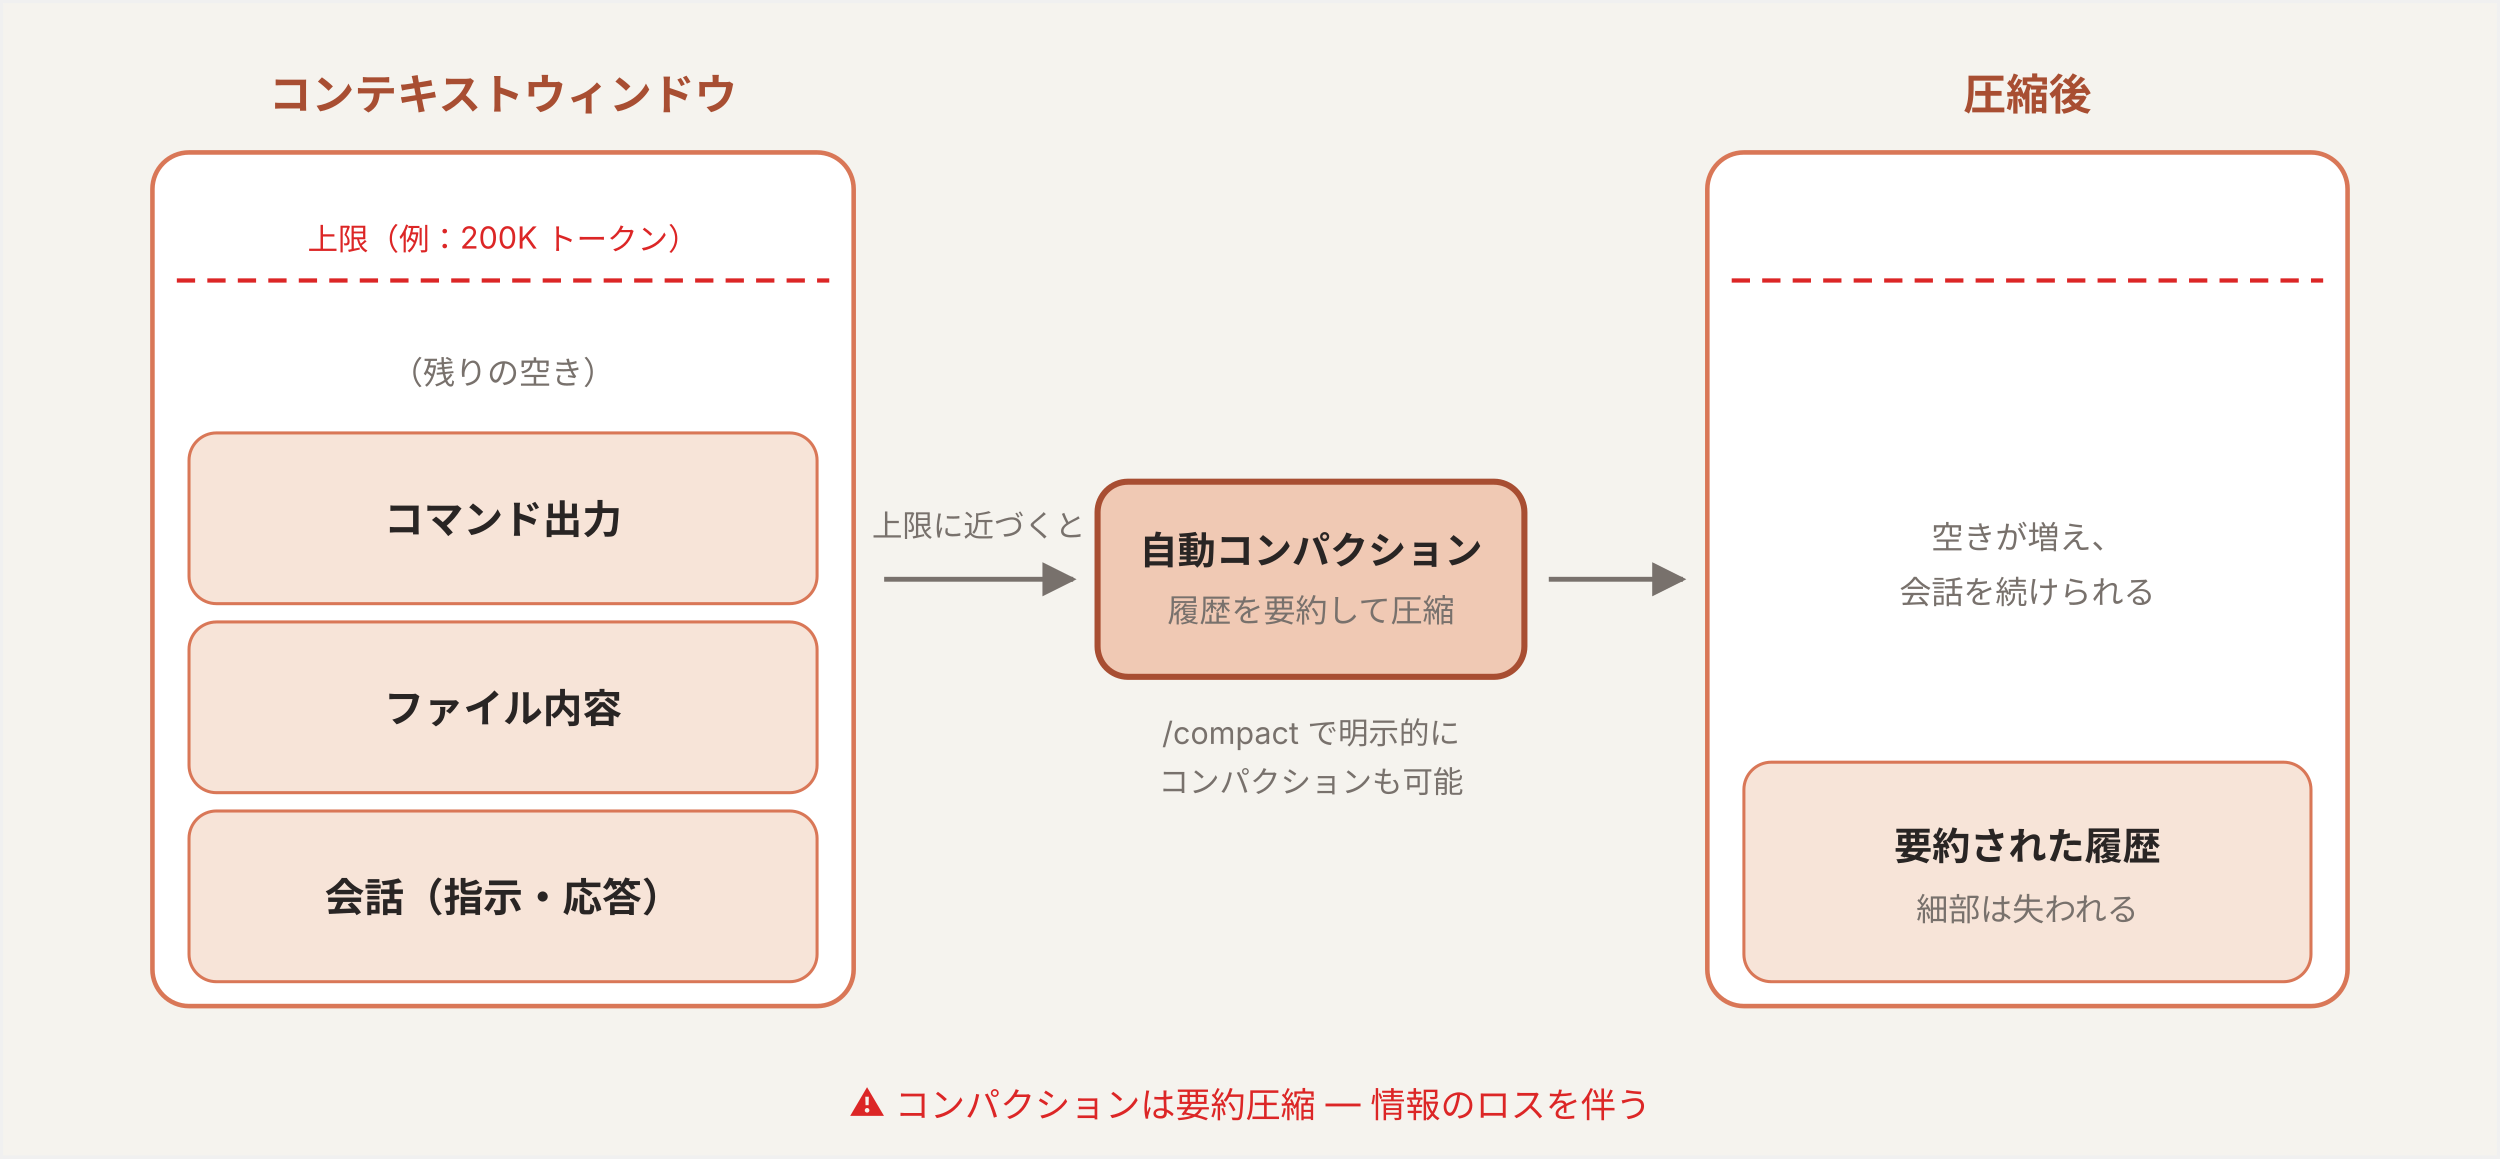
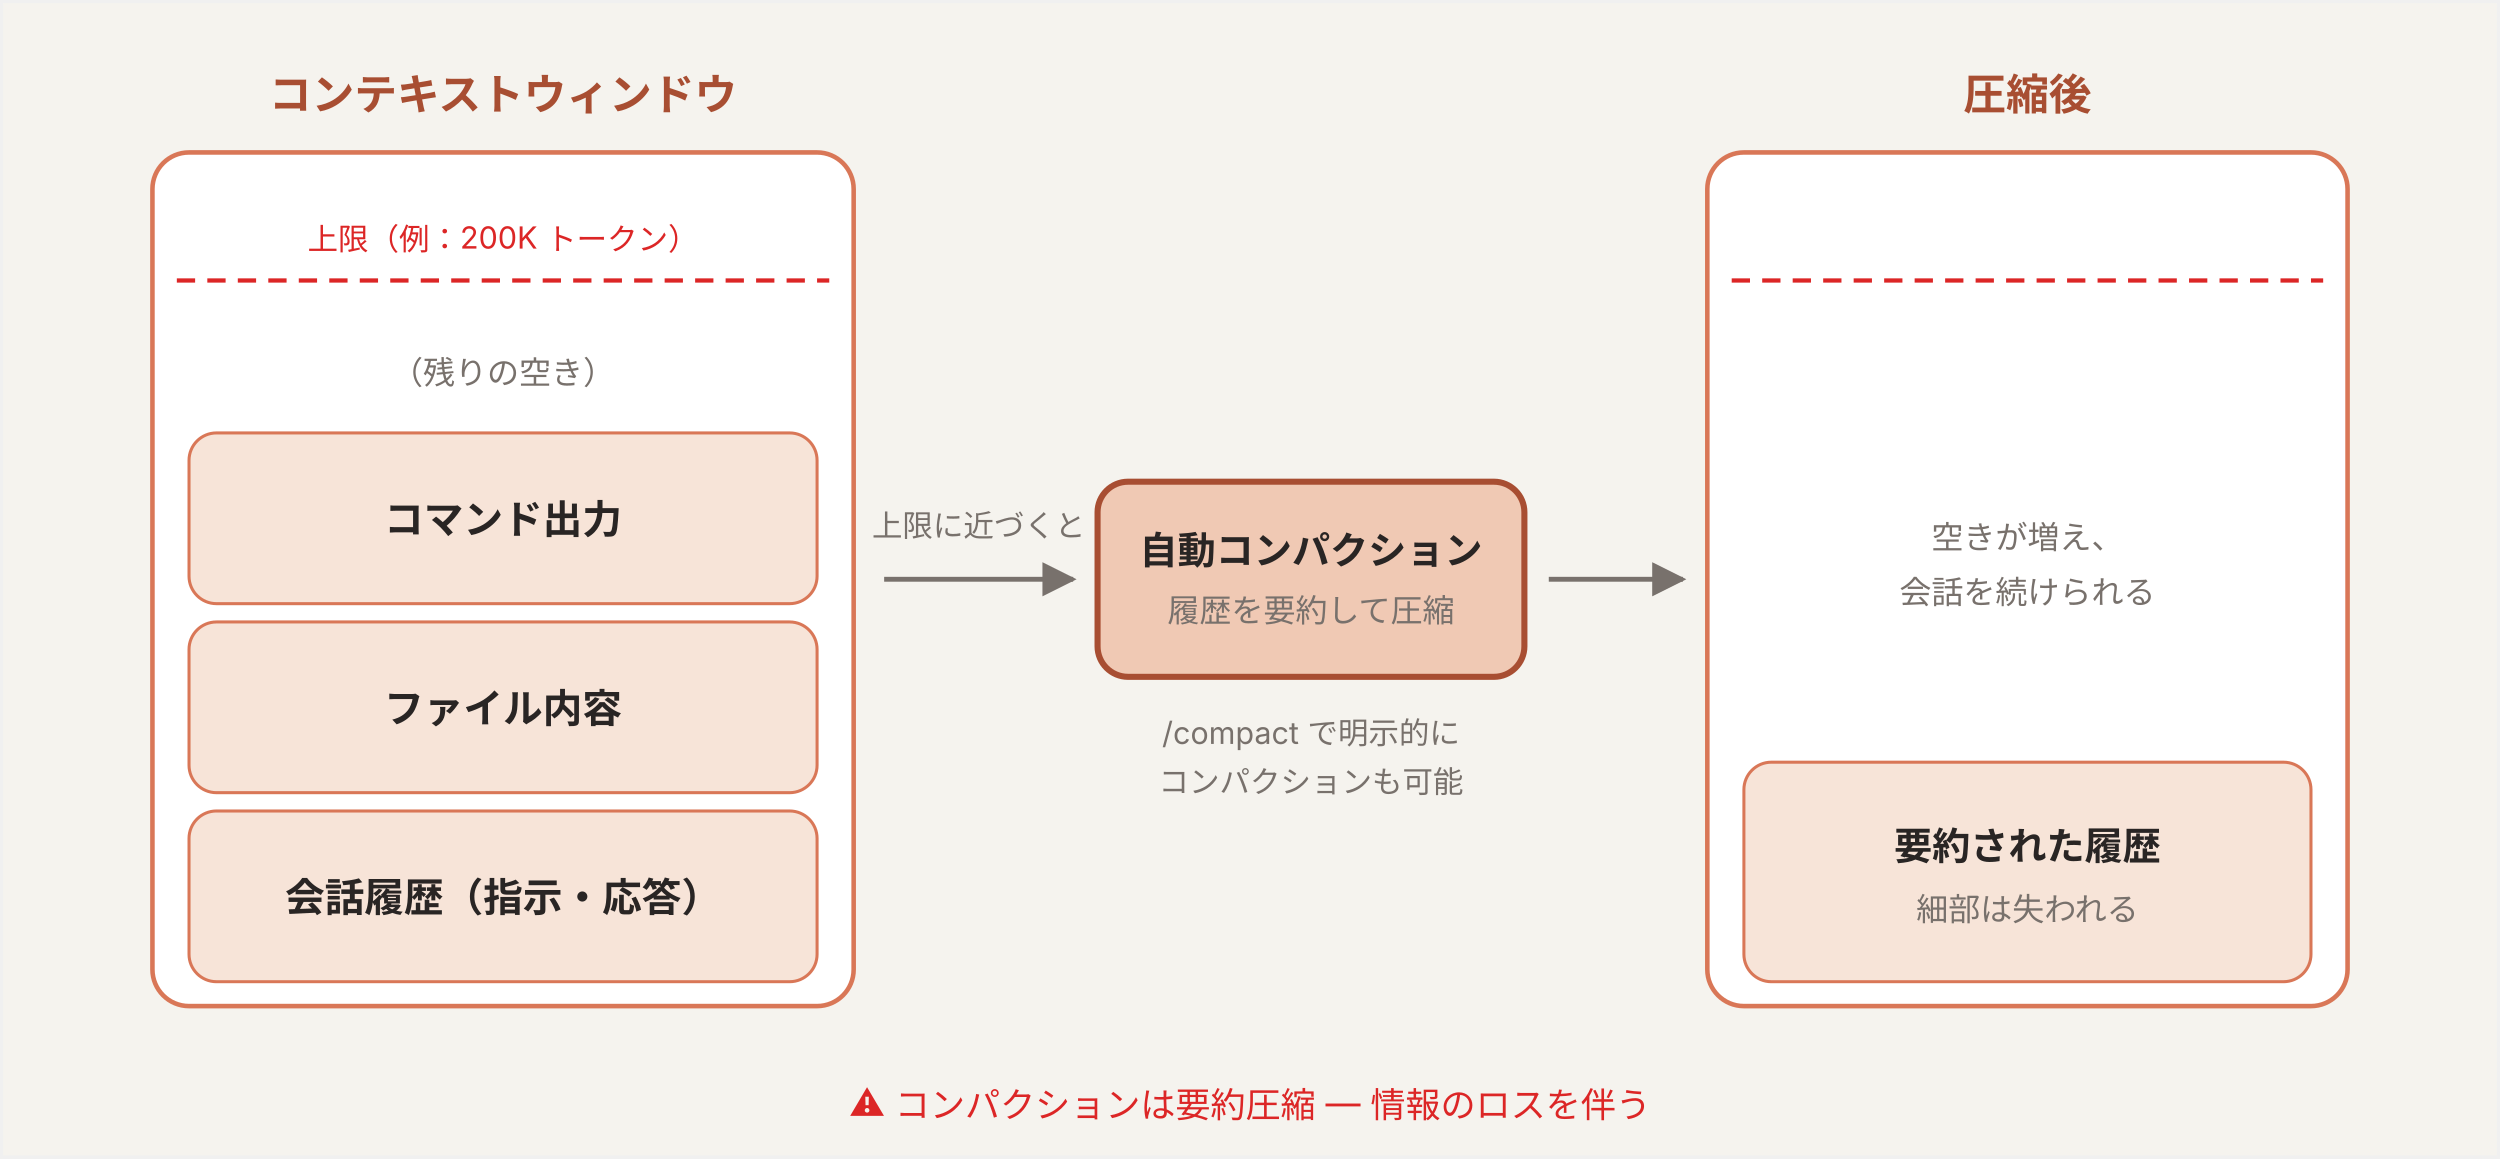
<svg xmlns="http://www.w3.org/2000/svg" viewBox="0 0 820 380" font-family="-apple-system, BlinkMacSystemFont, 'Hiragino Sans', 'Noto Sans JP', sans-serif">
  <defs>
    <marker id="arrow" viewBox="0 0 10 10" refX="9" refY="5" markerWidth="7" markerHeight="7" orient="auto-start-reverse">
      <path d="M 0 0 L 10 5 L 0 10 z" fill="#78716c" />
    </marker>
  </defs>
  <rect x="1" y="1" width="818" height="378" fill="#f5f3ee" />
  <text x="165" y="36" font-size="14" font-weight="700" fill="#a84e32" text-anchor="middle">コンテキストウィンドウ</text>
  <rect x="50" y="50" width="230" height="280" rx="12" fill="#ffffff" stroke="#d97757" stroke-width="1.5" />
  <line x1="58" y1="92" x2="272" y2="92" stroke="#dc2626" stroke-width="1.4" stroke-dasharray="6 4" />
  <text x="165" y="82" font-size="10" fill="#dc2626" text-anchor="middle">上限（例：200K トークン）</text>
  <text x="165" y="126" font-size="10.5" fill="#78716c" text-anchor="middle">（残りの空き）</text>
  <rect x="62" y="142" width="206" height="56" rx="9" fill="#f7e4d8" stroke="#d97757" stroke-width="1" />
  <text x="165" y="175" font-size="13" font-weight="600" fill="#292524" text-anchor="middle">コマンド出力</text>
  <rect x="62" y="204" width="206" height="56" rx="9" fill="#f7e4d8" stroke="#d97757" stroke-width="1" />
  <text x="165" y="237" font-size="13" font-weight="600" fill="#292524" text-anchor="middle">ファイル内容</text>
  <rect x="62" y="266" width="206" height="56" rx="9" fill="#f7e4d8" stroke="#d97757" stroke-width="1" />
-   <text x="165" y="299" font-size="13" font-weight="600" fill="#292524" text-anchor="middle">会話（指示・応答）</text>
+   <text x="165" y="299" font-size="13" font-weight="600" fill="#292524" text-anchor="middle">会話履歴（指示・応答）</text>
  <line x1="290" y1="190" x2="352" y2="190" stroke="#78716c" stroke-width="1.6" marker-end="url(#arrow)" />
  <text x="321" y="176" font-size="10" fill="#78716c" text-anchor="middle">上限に近づくと</text>
  <rect x="360" y="158" width="140" height="64" rx="10" fill="#f0c9b4" stroke="#a84e32" stroke-width="2" />
  <text x="430" y="185" font-size="12.5" font-weight="700" fill="#292524" text-anchor="middle">自動コンパクション</text>
  <text x="430" y="204" font-size="10.5" fill="#78716c" text-anchor="middle">履歴を要約して圧縮</text>
  <text x="430" y="244" font-size="10" fill="#78716c" text-anchor="middle">/compact で明示的に</text>
  <text x="430" y="260" font-size="10" fill="#78716c" text-anchor="middle">コンパクションも可能</text>
  <line x1="508" y1="190" x2="552" y2="190" stroke="#78716c" stroke-width="1.6" marker-end="url(#arrow)" />
  <text x="665" y="36" font-size="14" font-weight="700" fill="#a84e32" text-anchor="middle">圧縮後</text>
  <rect x="560" y="50" width="210" height="280" rx="12" fill="#ffffff" stroke="#d97757" stroke-width="1.5" />
  <line x1="568" y1="92" x2="762" y2="92" stroke="#dc2626" stroke-width="1.4" stroke-dasharray="6 4" />
  <text x="665" y="180" font-size="10.5" fill="#78716c" text-anchor="middle">空きが増え、</text>
  <text x="665" y="198" font-size="10.5" fill="#78716c" text-anchor="middle">会話を続けられる</text>
  <rect x="572" y="250" width="186" height="72" rx="9" fill="#f7e4d8" stroke="#d97757" stroke-width="1" />
  <text x="665" y="282" font-size="12.5" font-weight="600" fill="#292524" text-anchor="middle">要約された履歴</text>
  <text x="665" y="302" font-size="10.5" fill="#78716c" text-anchor="middle">細部は失われる</text>
  <text x="410" y="366" font-size="11.5" fill="#dc2626" text-anchor="middle">⚠ コンパクションは要約圧縮 — 情報のロスを伴う</text>
</svg>
